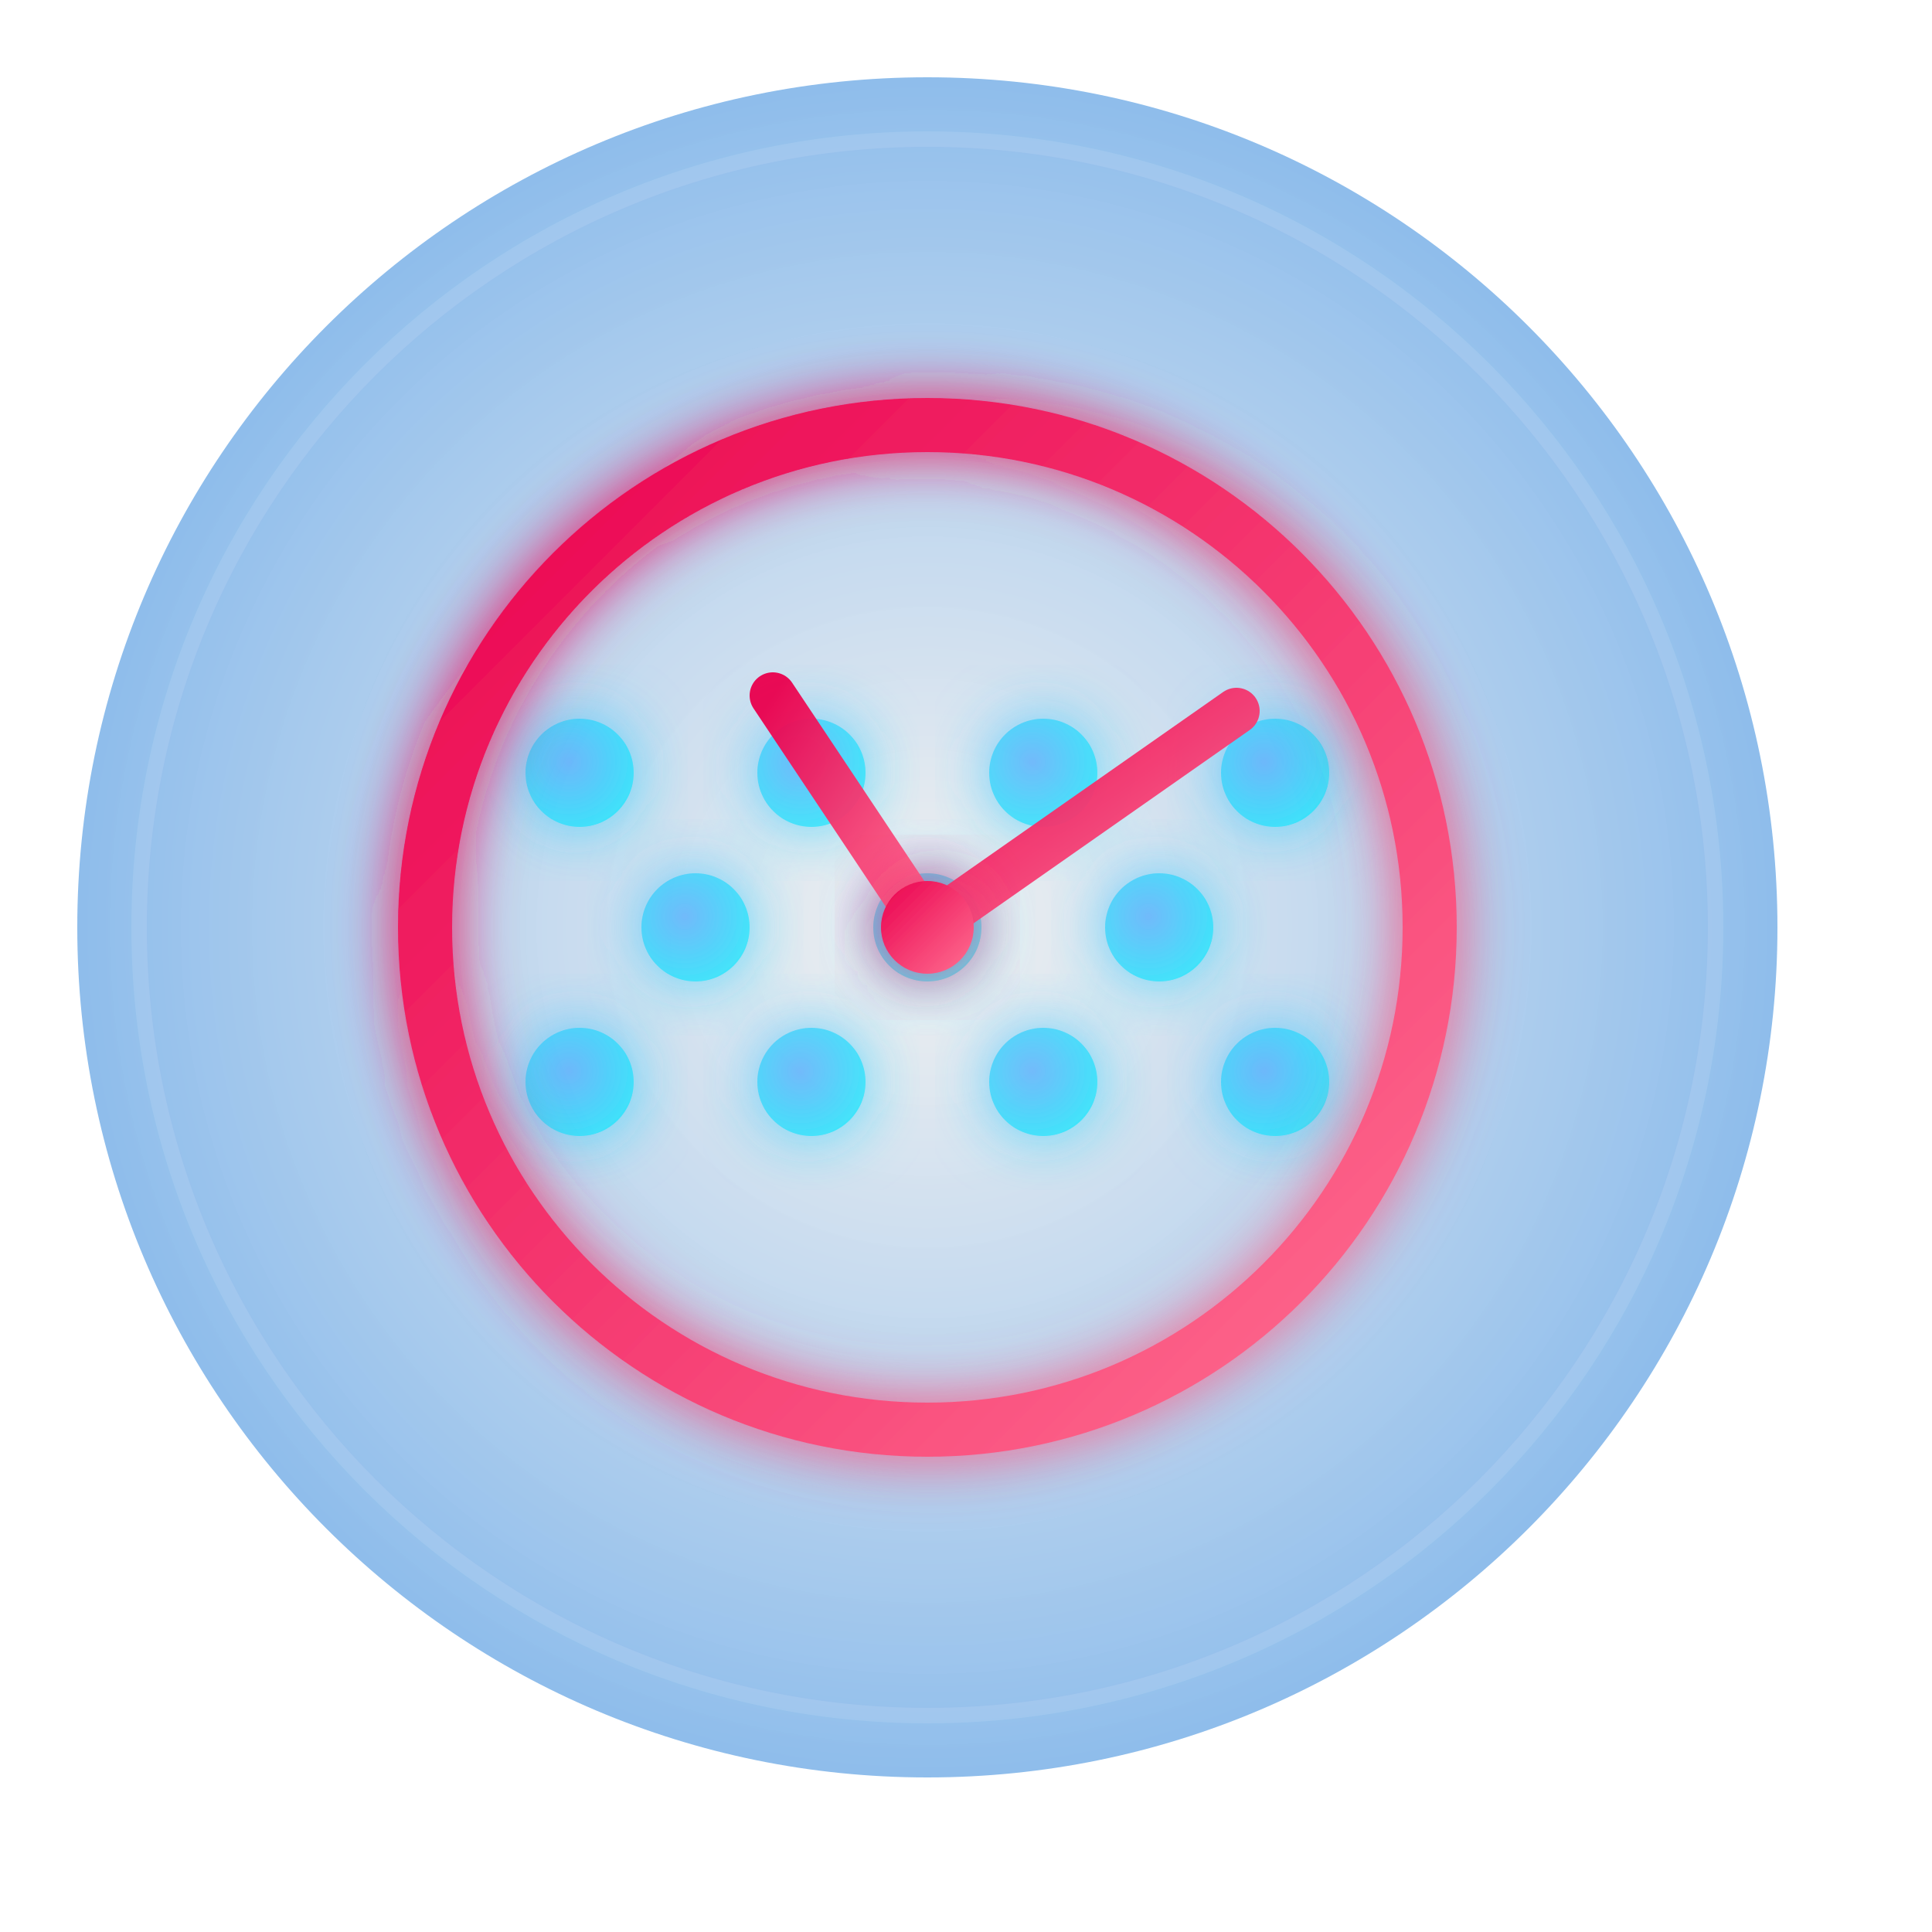
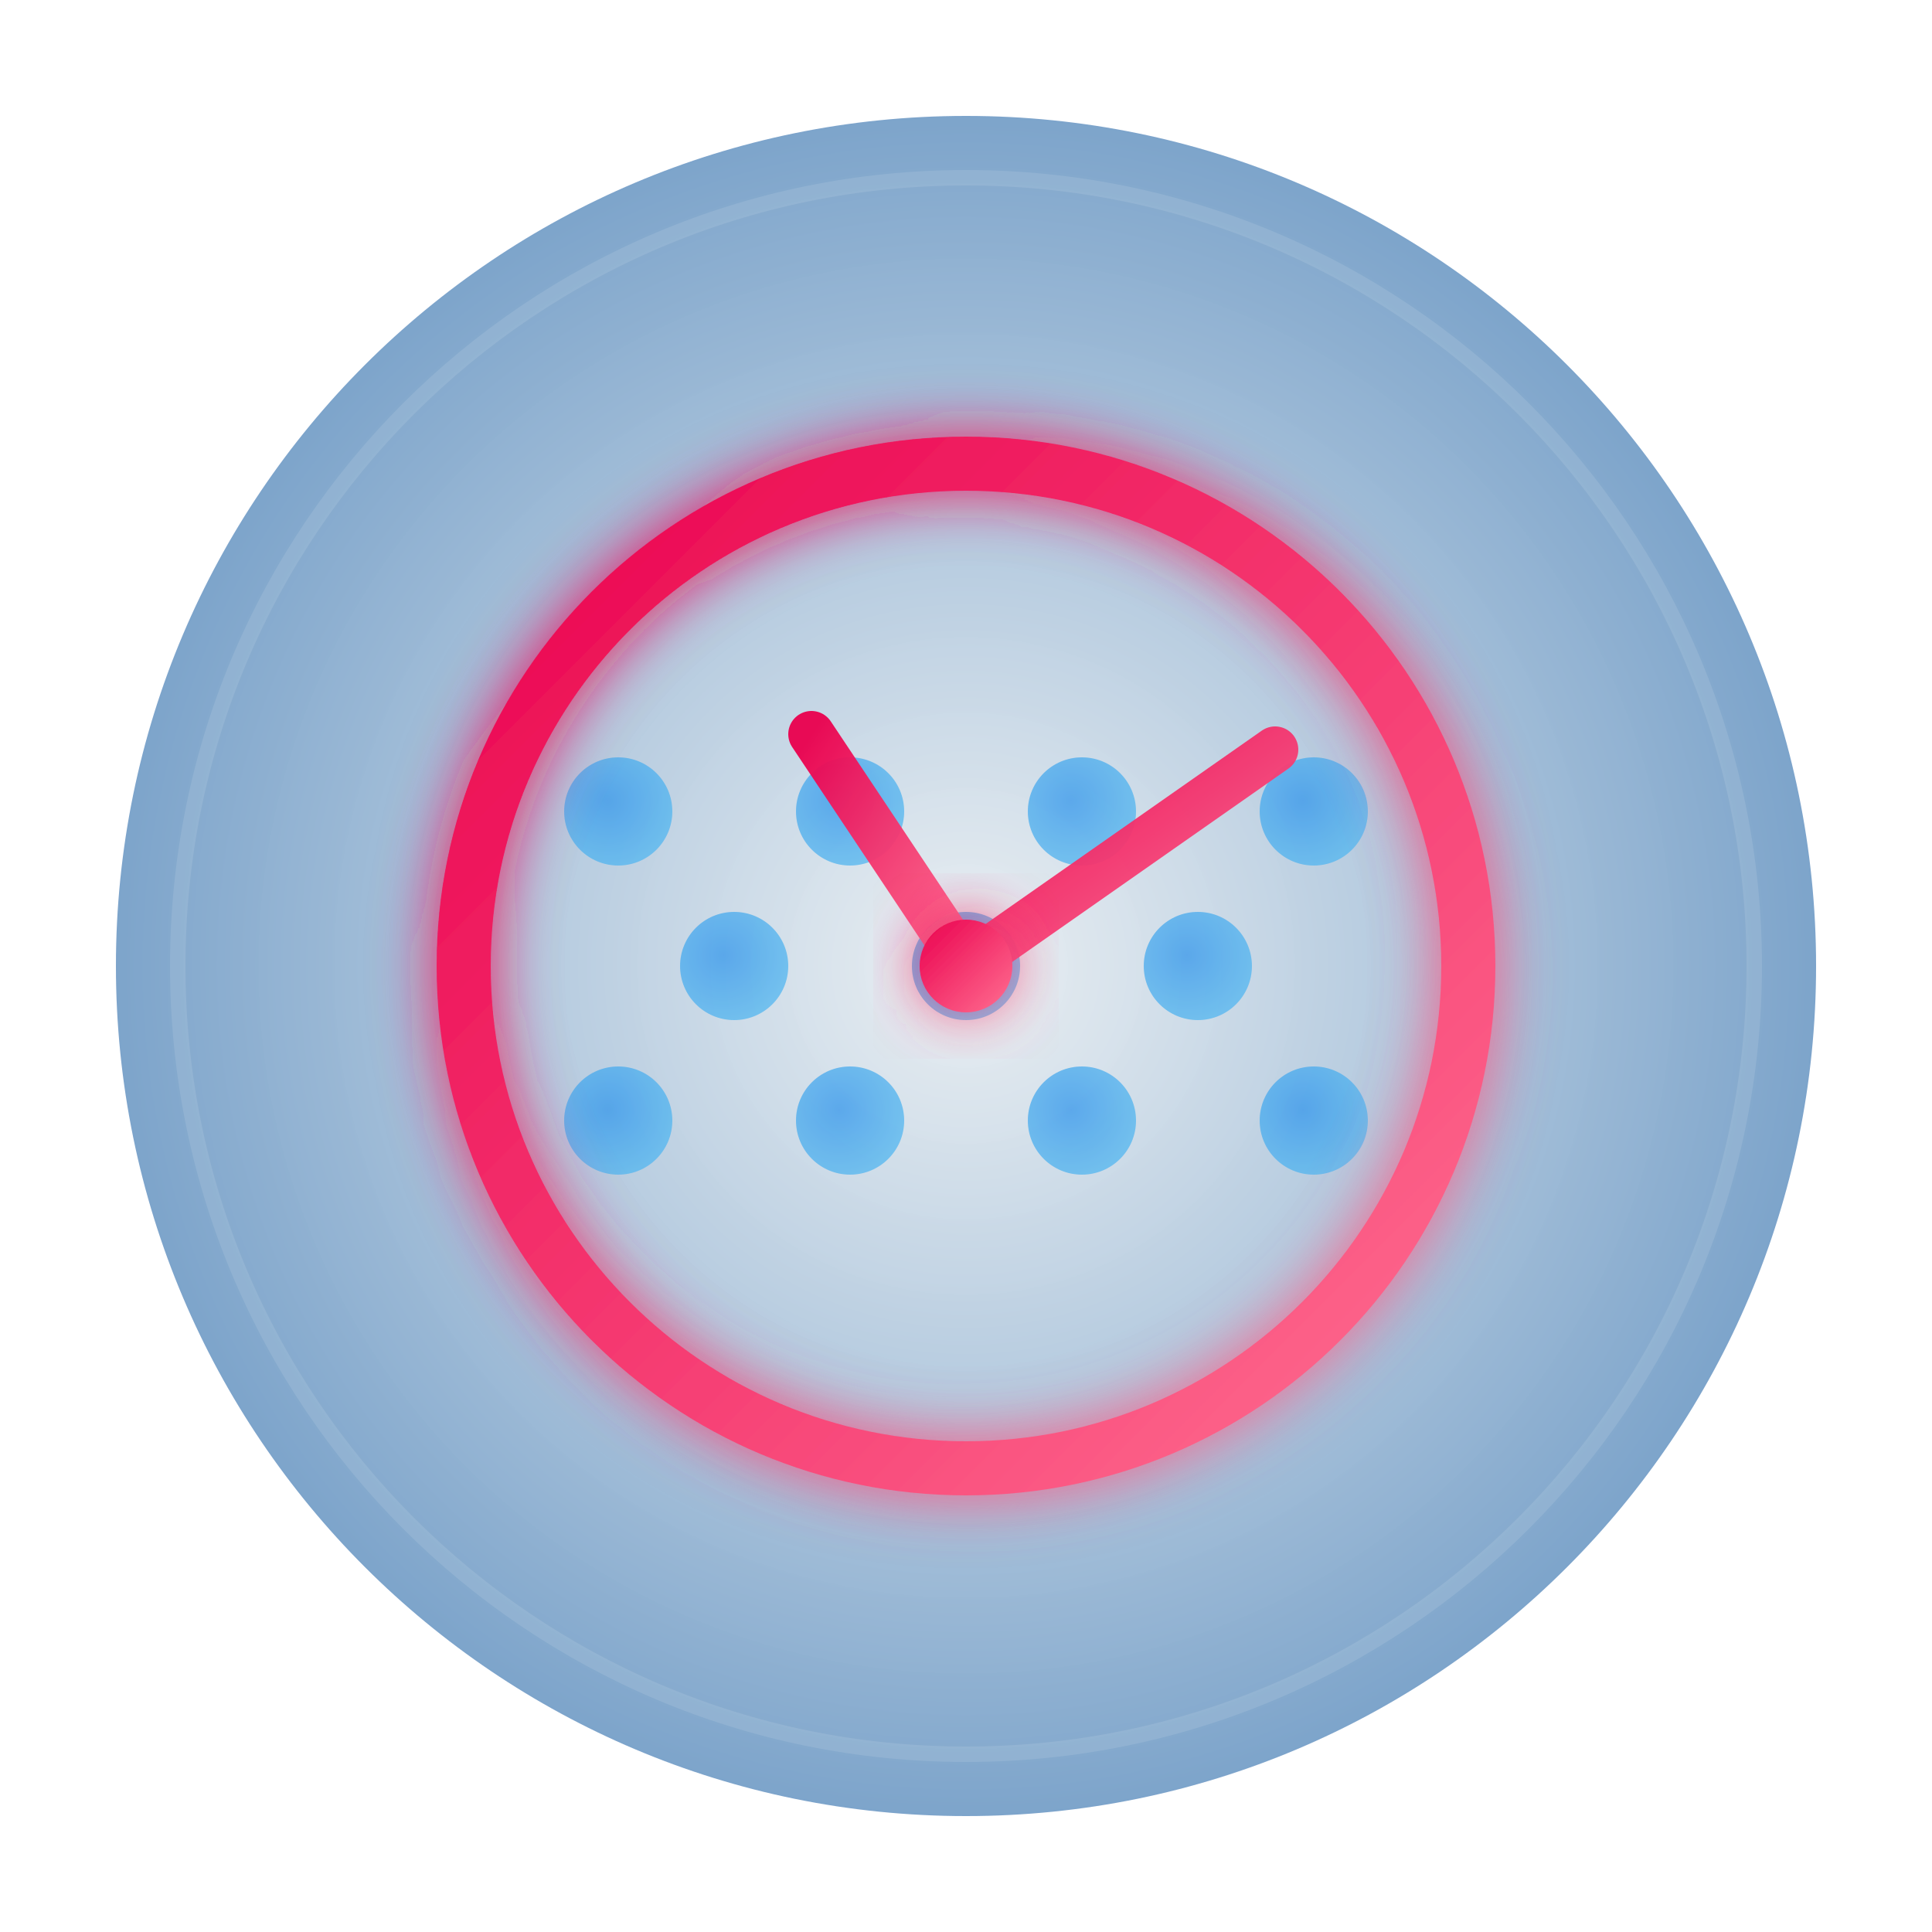
- <svg xmlns="http://www.w3.org/2000/svg" viewBox="0 0 250 250" width="200" height="200">
+ <svg xmlns="http://www.w3.org/2000/svg" viewBox="-5 -5 250 250" width="200" height="200">
  <defs>
    <filter id="glow" x="-50%" y="-50%" width="200%" height="200%">
      <feGaussianBlur stdDeviation="4" result="coloredBlur" />
      <feMerge>
        <feMergeNode in="coloredBlur" />
        <feMergeNode in="SourceGraphic" />
      </feMerge>
    </filter>
    <radialGradient id="bg" cx="50%" cy="50%" r="80%">
-       <stop offset="0%" stop-color="#f0f0f0ec" />
-       <stop offset="100%" stop-color="#509ce8ff" />
+       <stop offset="0%" stop-color="rgba(234, 239, 242, 0.93)" />
+       <stop offset="100%" stop-color="#3774b1ff" />
    </radialGradient>
    <radialGradient id="spotGrad" cx="40%" cy="40%" r="80%">
-       <stop offset="0%" stop-color="#4facfe" />
-       <stop offset="100%" stop-color="#00f2fe" />
+       <stop offset="0%" stop-color="#3496ebff" />
+       <stop offset="100%" stop-color="#5bbff1ff" />
    </radialGradient>
    <linearGradient id="clockGrad" x1="0%" y1="0%" x2="100%" y2="100%">
      <stop offset="0%" stop-color="#ea004e" />
      <stop offset="100%" stop-color="#ff6f91" />
    </linearGradient>
  </defs>
  <circle cx="120" cy="120" r="110" fill="url(#bg)" />
  <circle cx="120" cy="120" r="102" stroke="#ffffff1a" stroke-width="2" fill="none" />
  <g opacity="0.75">
-     <circle cx="75" cy="100" r="7" fill="url(#spotGrad)" filter="url(#glow)" />
-     <circle cx="105" cy="100" r="7" fill="url(#spotGrad)" filter="url(#glow)" />
-     <circle cx="135" cy="100" r="7" fill="url(#spotGrad)" filter="url(#glow)" />
-     <circle cx="165" cy="100" r="7" fill="url(#spotGrad)" filter="url(#glow)" />
-     <circle cx="90" cy="120" r="7" fill="url(#spotGrad)" filter="url(#glow)" />
-     <circle cx="120" cy="120" r="7" fill="url(#spotGrad)" filter="url(#glow)" />
-     <circle cx="150" cy="120" r="7" fill="url(#spotGrad)" filter="url(#glow)" />
-     <circle cx="75" cy="140" r="7" fill="url(#spotGrad)" filter="url(#glow)" />
-     <circle cx="105" cy="140" r="7" fill="url(#spotGrad)" filter="url(#glow)" />
-     <circle cx="135" cy="140" r="7" fill="url(#spotGrad)" filter="url(#glow)" />
-     <circle cx="165" cy="140" r="7" fill="url(#spotGrad)" filter="url(#glow)" />
+     <circle cx="75" cy="100" r="7" fill="url(#spotGrad)" />
+     <circle cx="105" cy="100" r="7" fill="url(#spotGrad)" />
+     <circle cx="135" cy="100" r="7" fill="url(#spotGrad)" />
+     <circle cx="165" cy="100" r="7" fill="url(#spotGrad)" />
+     <circle cx="90" cy="120" r="7" fill="url(#spotGrad)" />
+     <circle cx="120" cy="120" r="7" fill="url(#spotGrad)" />
+     <circle cx="150" cy="120" r="7" fill="url(#spotGrad)" />
+     <circle cx="75" cy="140" r="7" fill="url(#spotGrad)" />
+     <circle cx="105" cy="140" r="7" fill="url(#spotGrad)" />
+     <circle cx="135" cy="140" r="7" fill="url(#spotGrad)" />
+     <circle cx="165" cy="140" r="7" fill="url(#spotGrad)" />
  </g>
  <circle cx="120" cy="120" r="65" stroke="url(#clockGrad)" stroke-width="7" fill="none" filter="url(#glow)" />
  <g stroke="url(#clockGrad)" stroke-width="6" stroke-linecap="round">
    <line x1="120" y1="120" x2="100" y2="90" opacity="0.95" />
    <line x1="120" y1="120" x2="160" y2="92" opacity="0.95" />
  </g>
  <circle cx="120" cy="120" r="6" fill="url(#clockGrad)" filter="url(#glow)" />
</svg>
